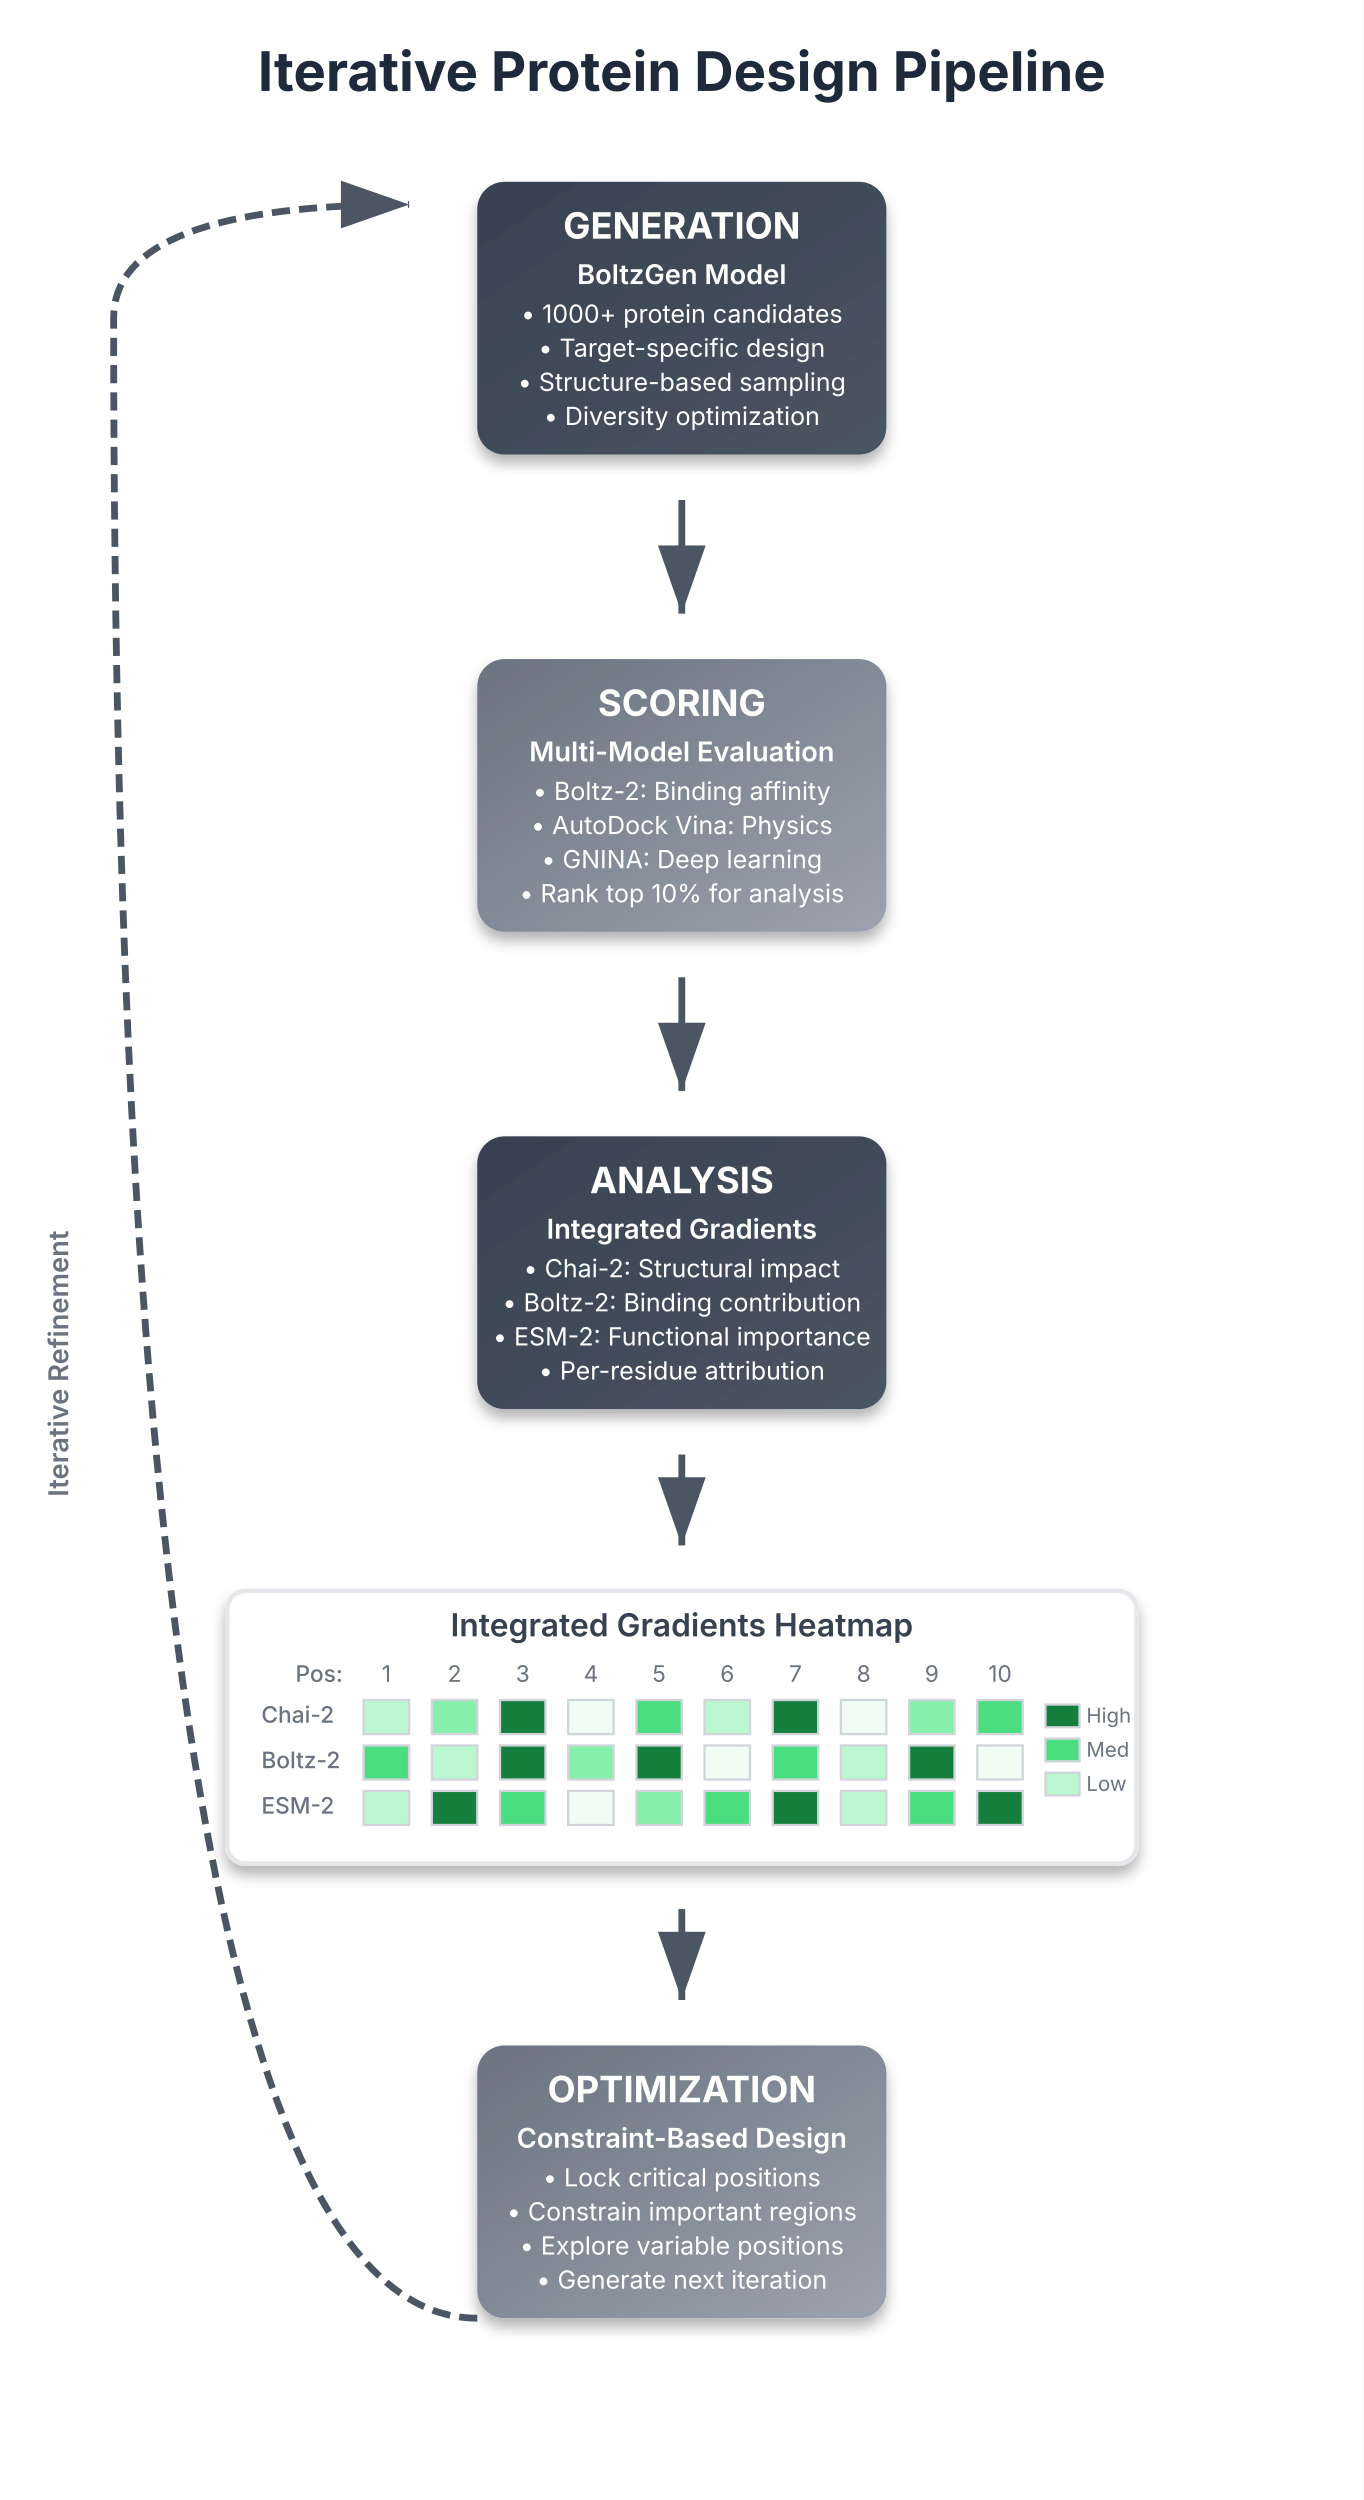
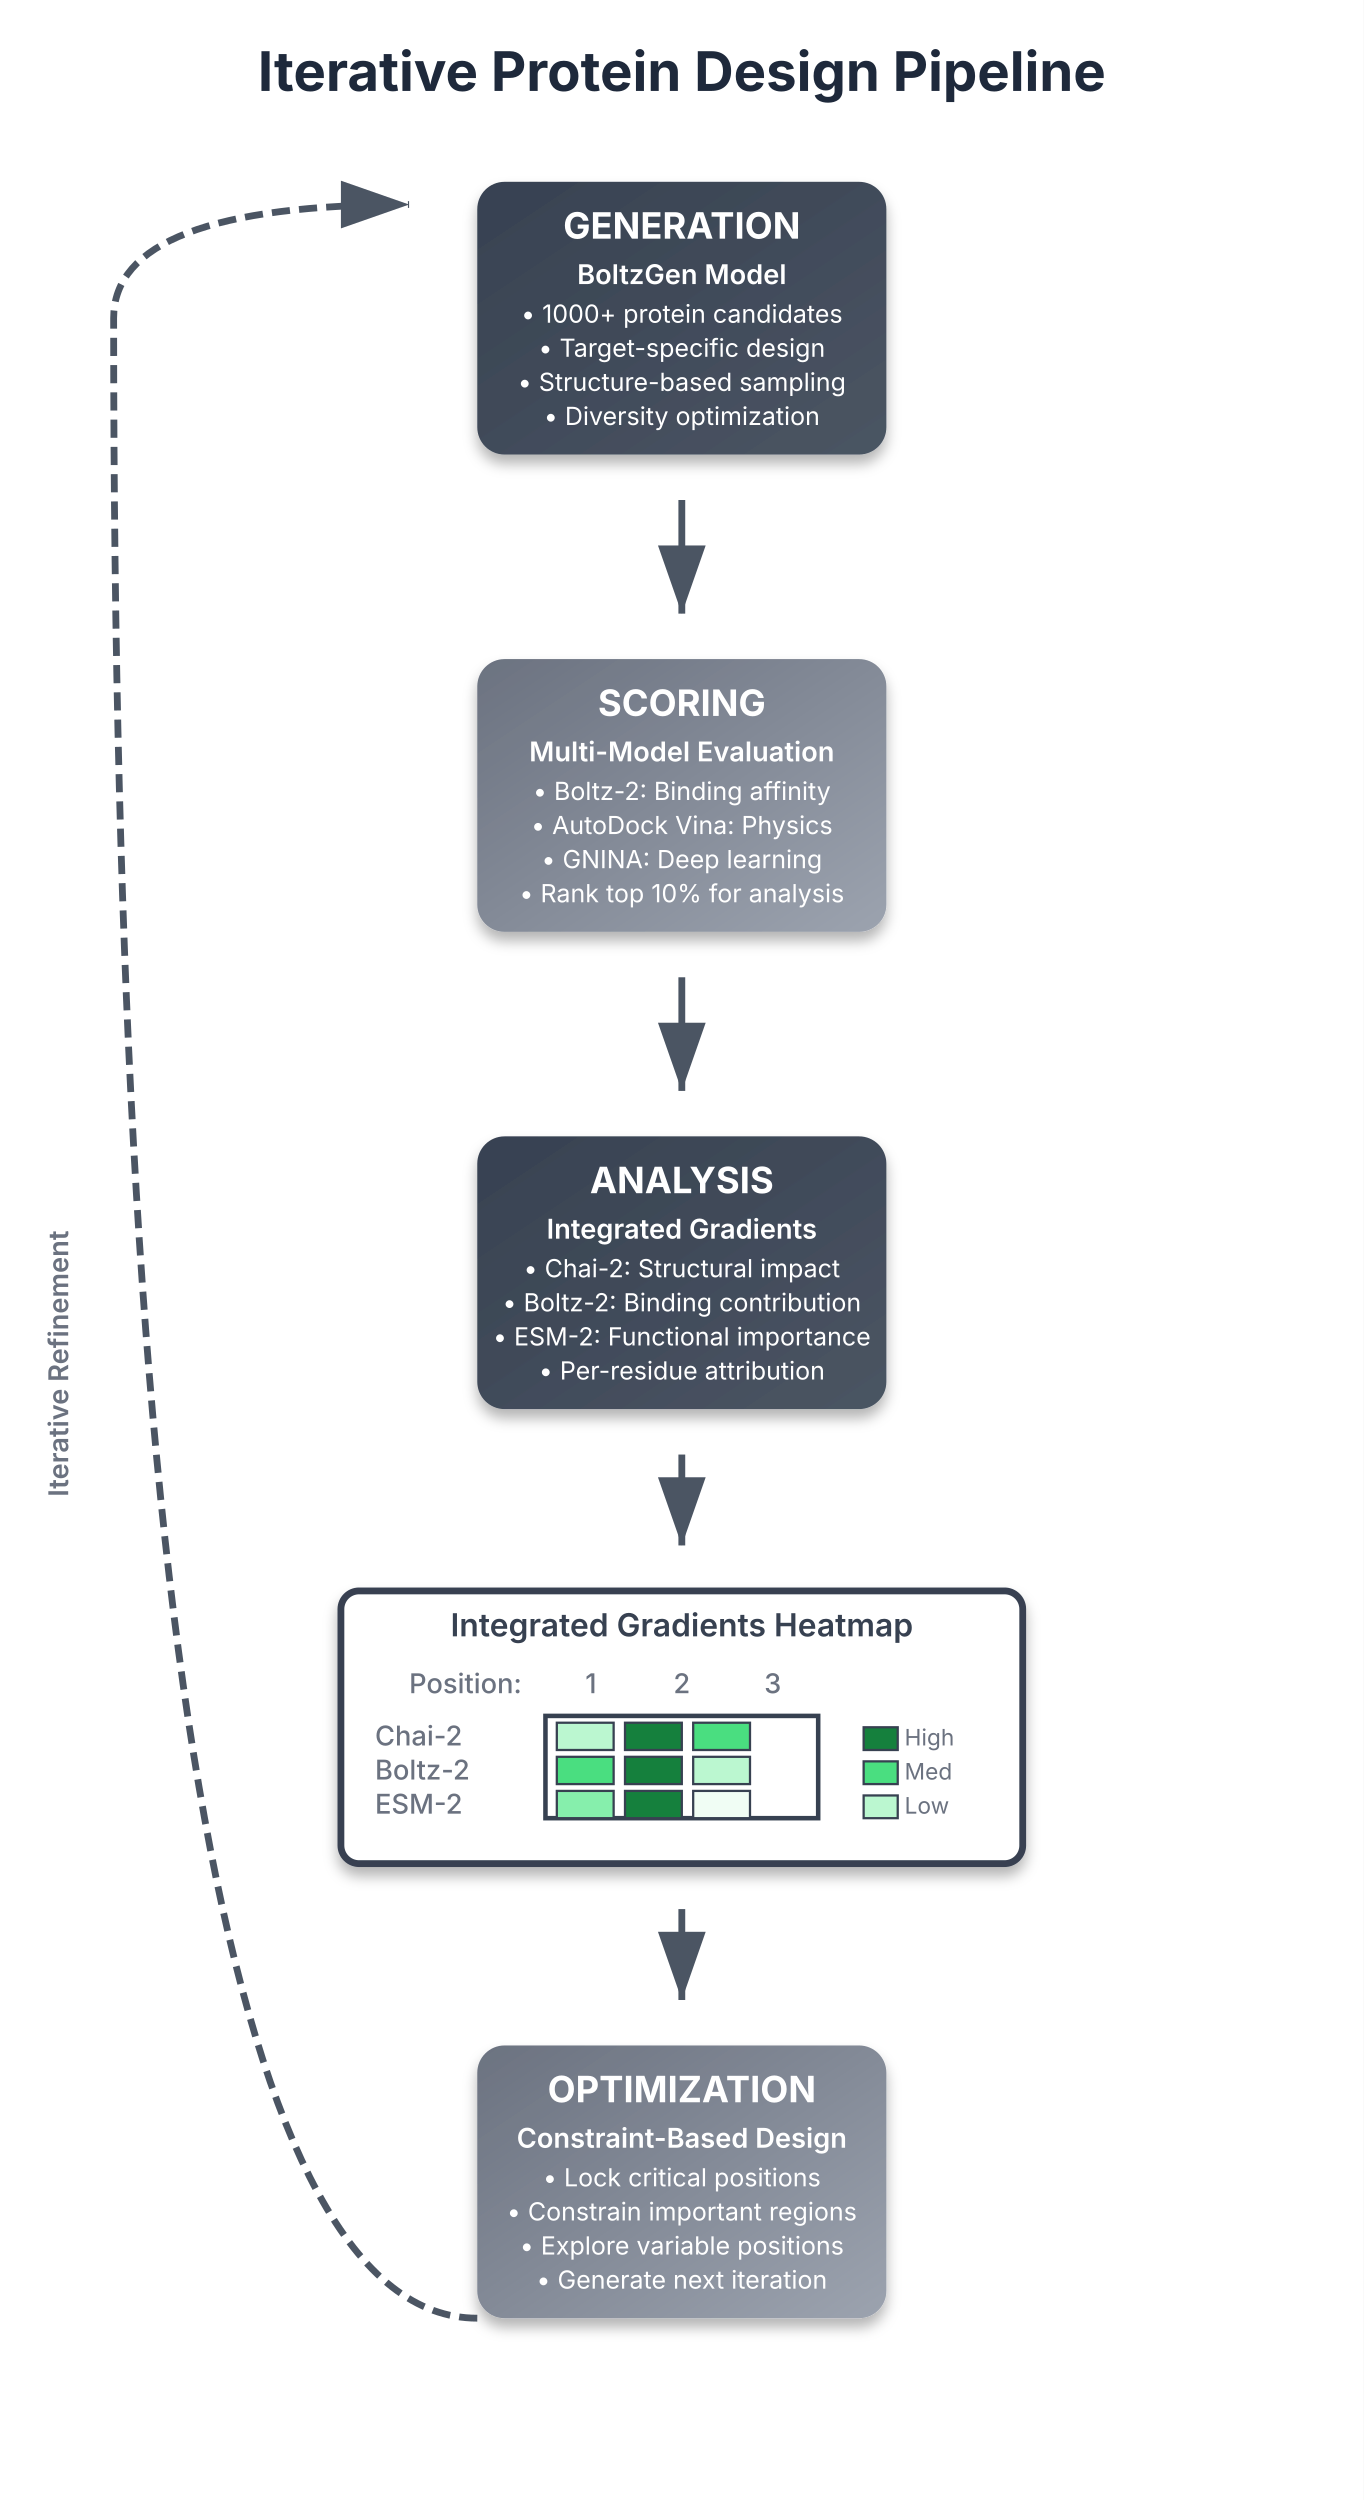
<svg xmlns="http://www.w3.org/2000/svg" width="600" height="1100" viewBox="0 0 600 1100">
  <defs>
    <linearGradient id="primaryGrad" x1="0%" y1="0%" x2="100%" y2="100%">
      <stop offset="0%" style="stop-color:#374151;stop-opacity:1" />
      <stop offset="100%" style="stop-color:#4B5563;stop-opacity:1" />
    </linearGradient>
    <linearGradient id="secondaryGrad" x1="0%" y1="0%" x2="100%" y2="100%">
      <stop offset="0%" style="stop-color:#6B7280;stop-opacity:1" />
      <stop offset="100%" style="stop-color:#9CA3AF;stop-opacity:1" />
    </linearGradient>
    <filter id="shadow">
      <feDropShadow dx="0" dy="4" stdDeviation="3" flood-opacity="0.3" />
    </filter>
  </defs>
  <rect width="600" height="1100" fill="#FFFFFF" />
  <text x="300" y="40" text-anchor="middle" fill="#1E293B" font-family="Inter, sans-serif" font-size="24" font-weight="700">
    Iterative Protein Design Pipeline
  </text>
  <g transform="translate(210, 80)">
    <rect width="180" height="120" rx="12" fill="url(#primaryGrad)" filter="url(#shadow)" />
    <text x="90" y="25" text-anchor="middle" fill="white" font-family="Inter, sans-serif" font-size="16" font-weight="700">
      GENERATION
    </text>
    <text x="90" y="45" text-anchor="middle" fill="white" font-family="Inter, sans-serif" font-size="12" font-weight="600">
      BoltzGen Model
    </text>
    <text x="90" y="62" text-anchor="middle" fill="white" font-family="Inter, sans-serif" font-size="11">
      • 1000+ protein candidates
    </text>
    <text x="90" y="77" text-anchor="middle" fill="white" font-family="Inter, sans-serif" font-size="11">
      • Target-specific design
    </text>
    <text x="90" y="92" text-anchor="middle" fill="white" font-family="Inter, sans-serif" font-size="11">
      • Structure-based sampling
    </text>
    <text x="90" y="107" text-anchor="middle" fill="white" font-family="Inter, sans-serif" font-size="11">
      • Diversity optimization
    </text>
  </g>
  <path d="M 300 220 L 300 270" stroke="#4B5563" stroke-width="3" fill="none" marker-end="url(#arrowhead)" />
  <g transform="translate(210, 290)">
    <rect width="180" height="120" rx="12" fill="url(#secondaryGrad)" filter="url(#shadow)" />
    <text x="90" y="25" text-anchor="middle" fill="white" font-family="Inter, sans-serif" font-size="16" font-weight="700">
      SCORING
    </text>
    <text x="90" y="45" text-anchor="middle" fill="white" font-family="Inter, sans-serif" font-size="12" font-weight="600">
      Multi-Model Evaluation
    </text>
    <text x="90" y="62" text-anchor="middle" fill="white" font-family="Inter, sans-serif" font-size="11">
      • Boltz-2: Binding affinity
    </text>
    <text x="90" y="77" text-anchor="middle" fill="white" font-family="Inter, sans-serif" font-size="11">
      • AutoDock Vina: Physics
    </text>
    <text x="90" y="92" text-anchor="middle" fill="white" font-family="Inter, sans-serif" font-size="11">
      • GNINA: Deep learning
    </text>
    <text x="90" y="107" text-anchor="middle" fill="white" font-family="Inter, sans-serif" font-size="11">
      • Rank top 10% for analysis
    </text>
  </g>
  <path d="M 300 430 L 300 480" stroke="#4B5563" stroke-width="3" fill="none" marker-end="url(#arrowhead)" />
  <g transform="translate(210, 500)">
    <rect width="180" height="120" rx="12" fill="url(#primaryGrad)" filter="url(#shadow)" />
    <text x="90" y="25" text-anchor="middle" fill="white" font-family="Inter, sans-serif" font-size="16" font-weight="700">
      ANALYSIS
    </text>
    <text x="90" y="45" text-anchor="middle" fill="white" font-family="Inter, sans-serif" font-size="12" font-weight="600">
      Integrated Gradients
    </text>
    <text x="90" y="62" text-anchor="middle" fill="white" font-family="Inter, sans-serif" font-size="11">
      • Chai-2: Structural impact
    </text>
    <text x="90" y="77" text-anchor="middle" fill="white" font-family="Inter, sans-serif" font-size="11">
      • Boltz-2: Binding contribution
    </text>
    <text x="90" y="92" text-anchor="middle" fill="white" font-family="Inter, sans-serif" font-size="11">
      • ESM-2: Functional importance
    </text>
    <text x="90" y="107" text-anchor="middle" fill="white" font-family="Inter, sans-serif" font-size="11">
      • Per-residue attribution
    </text>
  </g>
  <path d="M 300 640 L 300 680" stroke="#4B5563" stroke-width="3" fill="none" marker-end="url(#arrowhead)" />
-   <g transform="translate(100, 700)">
-     <rect width="400" height="120" rx="8" fill="white" stroke="#E5E7EB" stroke-width="2" filter="url(#shadow)" />
-     <text x="200" y="20" text-anchor="middle" fill="#374151" font-family="Inter, sans-serif" font-size="14" font-weight="600">
+   <g transform="translate(150, 700)">
+     <rect width="300" height="120" rx="8" fill="white" stroke="#374151" stroke-width="3" filter="url(#shadow)" />
+     <text x="150" y="20" text-anchor="middle" fill="#374151" font-family="Inter, sans-serif" font-size="14" font-weight="600">
      Integrated Gradients Heatmap
    </text>
-     <text x="30" y="40" fill="#6B7280" font-family="Inter, sans-serif" font-size="10" font-weight="500">Pos:</text>
-     <text x="70" y="40" text-anchor="middle" fill="#6B7280" font-family="Inter, sans-serif" font-size="10">1</text>
-     <text x="100" y="40" text-anchor="middle" fill="#6B7280" font-family="Inter, sans-serif" font-size="10">2</text>
-     <text x="130" y="40" text-anchor="middle" fill="#6B7280" font-family="Inter, sans-serif" font-size="10">3</text>
-     <text x="160" y="40" text-anchor="middle" fill="#6B7280" font-family="Inter, sans-serif" font-size="10">4</text>
-     <text x="190" y="40" text-anchor="middle" fill="#6B7280" font-family="Inter, sans-serif" font-size="10">5</text>
-     <text x="220" y="40" text-anchor="middle" fill="#6B7280" font-family="Inter, sans-serif" font-size="10">6</text>
-     <text x="250" y="40" text-anchor="middle" fill="#6B7280" font-family="Inter, sans-serif" font-size="10">7</text>
-     <text x="280" y="40" text-anchor="middle" fill="#6B7280" font-family="Inter, sans-serif" font-size="10">8</text>
-     <text x="310" y="40" text-anchor="middle" fill="#6B7280" font-family="Inter, sans-serif" font-size="10">9</text>
-     <text x="340" y="40" text-anchor="middle" fill="#6B7280" font-family="Inter, sans-serif" font-size="10">10</text>
-     <text x="15" y="58" fill="#6B7280" font-family="Inter, sans-serif" font-size="10" font-weight="500">Chai-2</text>
-     <rect x="60" y="48" width="20" height="15" fill="#BBF7D0" stroke="#D1D5DB" />
-     <rect x="90" y="48" width="20" height="15" fill="#86EFAC" stroke="#D1D5DB" />
-     <rect x="120" y="48" width="20" height="15" fill="#15803D" stroke="#D1D5DB" />
-     <rect x="150" y="48" width="20" height="15" fill="#F0FDF4" stroke="#D1D5DB" />
-     <rect x="180" y="48" width="20" height="15" fill="#4ADE80" stroke="#D1D5DB" />
-     <rect x="210" y="48" width="20" height="15" fill="#BBF7D0" stroke="#D1D5DB" />
-     <rect x="240" y="48" width="20" height="15" fill="#15803D" stroke="#D1D5DB" />
-     <rect x="270" y="48" width="20" height="15" fill="#F0FDF4" stroke="#D1D5DB" />
-     <rect x="300" y="48" width="20" height="15" fill="#86EFAC" stroke="#D1D5DB" />
-     <rect x="330" y="48" width="20" height="15" fill="#4ADE80" stroke="#D1D5DB" />
-     <text x="15" y="78" fill="#6B7280" font-family="Inter, sans-serif" font-size="10" font-weight="500">Boltz-2</text>
-     <rect x="60" y="68" width="20" height="15" fill="#4ADE80" stroke="#D1D5DB" />
-     <rect x="90" y="68" width="20" height="15" fill="#BBF7D0" stroke="#D1D5DB" />
-     <rect x="120" y="68" width="20" height="15" fill="#15803D" stroke="#D1D5DB" />
-     <rect x="150" y="68" width="20" height="15" fill="#86EFAC" stroke="#D1D5DB" />
-     <rect x="180" y="68" width="20" height="15" fill="#15803D" stroke="#D1D5DB" />
-     <rect x="210" y="68" width="20" height="15" fill="#F0FDF4" stroke="#D1D5DB" />
-     <rect x="240" y="68" width="20" height="15" fill="#4ADE80" stroke="#D1D5DB" />
-     <rect x="270" y="68" width="20" height="15" fill="#BBF7D0" stroke="#D1D5DB" />
-     <rect x="300" y="68" width="20" height="15" fill="#15803D" stroke="#D1D5DB" />
-     <rect x="330" y="68" width="20" height="15" fill="#F0FDF4" stroke="#D1D5DB" />
-     <text x="15" y="98" fill="#6B7280" font-family="Inter, sans-serif" font-size="10" font-weight="500">ESM-2</text>
-     <rect x="60" y="88" width="20" height="15" fill="#BBF7D0" stroke="#D1D5DB" />
-     <rect x="90" y="88" width="20" height="15" fill="#15803D" stroke="#D1D5DB" />
-     <rect x="120" y="88" width="20" height="15" fill="#4ADE80" stroke="#D1D5DB" />
-     <rect x="150" y="88" width="20" height="15" fill="#F0FDF4" stroke="#D1D5DB" />
-     <rect x="180" y="88" width="20" height="15" fill="#86EFAC" stroke="#D1D5DB" />
-     <rect x="210" y="88" width="20" height="15" fill="#4ADE80" stroke="#D1D5DB" />
-     <rect x="240" y="88" width="20" height="15" fill="#15803D" stroke="#D1D5DB" />
-     <rect x="270" y="88" width="20" height="15" fill="#BBF7D0" stroke="#D1D5DB" />
-     <rect x="300" y="88" width="20" height="15" fill="#4ADE80" stroke="#D1D5DB" />
-     <rect x="330" y="88" width="20" height="15" fill="#15803D" stroke="#D1D5DB" />
-     <g transform="translate(360, 50)">
-       <rect x="0" y="0" width="15" height="10" fill="#15803D" stroke="#D1D5DB" />
-       <text x="18" y="8" fill="#6B7280" font-family="Inter, sans-serif" font-size="9">High</text>
-       <rect x="0" y="15" width="15" height="10" fill="#4ADE80" stroke="#D1D5DB" />
-       <text x="18" y="23" fill="#6B7280" font-family="Inter, sans-serif" font-size="9">Med</text>
-       <rect x="0" y="30" width="15" height="10" fill="#BBF7D0" stroke="#D1D5DB" />
-       <text x="18" y="38" fill="#6B7280" font-family="Inter, sans-serif" font-size="9">Low</text>
+     <text x="30" y="45" fill="#6B7280" font-family="Inter, sans-serif" font-size="12" font-weight="500">Position:</text>
+     <text x="110" y="45" text-anchor="middle" fill="#6B7280" font-family="Inter, sans-serif" font-size="12" font-weight="500">1</text>
+     <text x="150" y="45" text-anchor="middle" fill="#6B7280" font-family="Inter, sans-serif" font-size="12" font-weight="500">2</text>
+     <text x="190" y="45" text-anchor="middle" fill="#6B7280" font-family="Inter, sans-serif" font-size="12" font-weight="500">3</text>
+     <rect x="90" y="55" width="120" height="45" fill="none" stroke="#374151" stroke-width="2" />
+     <text x="15" y="68" fill="#6B7280" font-family="Inter, sans-serif" font-size="12" font-weight="500">Chai-2</text>
+     <rect x="95" y="58" width="25" height="12" fill="#BBF7D0" stroke="#374151" stroke-width="1" />
+     <rect x="125" y="58" width="25" height="12" fill="#15803D" stroke="#374151" stroke-width="1" />
+     <rect x="155" y="58" width="25" height="12" fill="#4ADE80" stroke="#374151" stroke-width="1" />
+     <text x="15" y="83" fill="#6B7280" font-family="Inter, sans-serif" font-size="12" font-weight="500">Boltz-2</text>
+     <rect x="95" y="73" width="25" height="12" fill="#4ADE80" stroke="#374151" stroke-width="1" />
+     <rect x="125" y="73" width="25" height="12" fill="#15803D" stroke="#374151" stroke-width="1" />
+     <rect x="155" y="73" width="25" height="12" fill="#BBF7D0" stroke="#374151" stroke-width="1" />
+     <text x="15" y="98" fill="#6B7280" font-family="Inter, sans-serif" font-size="12" font-weight="500">ESM-2</text>
+     <rect x="95" y="88" width="25" height="12" fill="#86EFAC" stroke="#374151" stroke-width="1" />
+     <rect x="125" y="88" width="25" height="12" fill="#15803D" stroke="#374151" stroke-width="1" />
+     <rect x="155" y="88" width="25" height="12" fill="#F0FDF4" stroke="#374151" stroke-width="1" />
+     <g transform="translate(230, 60)">
+       <rect x="0" y="0" width="15" height="10" fill="#15803D" stroke="#374151" />
+       <text x="18" y="8" fill="#6B7280" font-family="Inter, sans-serif" font-size="10">High</text>
+       <rect x="0" y="15" width="15" height="10" fill="#4ADE80" stroke="#374151" />
+       <text x="18" y="23" fill="#6B7280" font-family="Inter, sans-serif" font-size="10">Med</text>
+       <rect x="0" y="30" width="15" height="10" fill="#BBF7D0" stroke="#374151" />
+       <text x="18" y="38" fill="#6B7280" font-family="Inter, sans-serif" font-size="10">Low</text>
    </g>
  </g>
  <path d="M 300 840 L 300 880" stroke="#4B5563" stroke-width="3" fill="none" marker-end="url(#arrowhead)" />
  <g transform="translate(210, 900)">
    <rect width="180" height="120" rx="12" fill="url(#secondaryGrad)" filter="url(#shadow)" />
    <text x="90" y="25" text-anchor="middle" fill="white" font-family="Inter, sans-serif" font-size="16" font-weight="700">
      OPTIMIZATION
    </text>
    <text x="90" y="45" text-anchor="middle" fill="white" font-family="Inter, sans-serif" font-size="12" font-weight="600">
      Constraint-Based Design
    </text>
    <text x="90" y="62" text-anchor="middle" fill="white" font-family="Inter, sans-serif" font-size="11">
      • Lock critical positions
    </text>
    <text x="90" y="77" text-anchor="middle" fill="white" font-family="Inter, sans-serif" font-size="11">
      • Constrain important regions
    </text>
    <text x="90" y="92" text-anchor="middle" fill="white" font-family="Inter, sans-serif" font-size="11">
      • Explore variable positions
    </text>
    <text x="90" y="107" text-anchor="middle" fill="white" font-family="Inter, sans-serif" font-size="11">
      • Generate next iteration
    </text>
  </g>
  <path d="M 210 1020 Q 50 1020 50 140 Q 50 90 180 90" stroke="#4B5563" stroke-width="3" fill="none" marker-end="url(#arrowhead)" stroke-dasharray="8,4" />
  <text x="30" y="600" text-anchor="middle" fill="#6B7280" font-family="Inter, sans-serif" font-size="12" font-weight="600" transform="rotate(-90 30 600)">
    Iterative Refinement
  </text>
  <defs>
    <marker id="arrowhead" markerWidth="10" markerHeight="7" refX="10" refY="3.5" orient="auto">
      <polygon points="0 0, 10 3.5, 0 7" fill="#4B5563" />
    </marker>
  </defs>
</svg>
